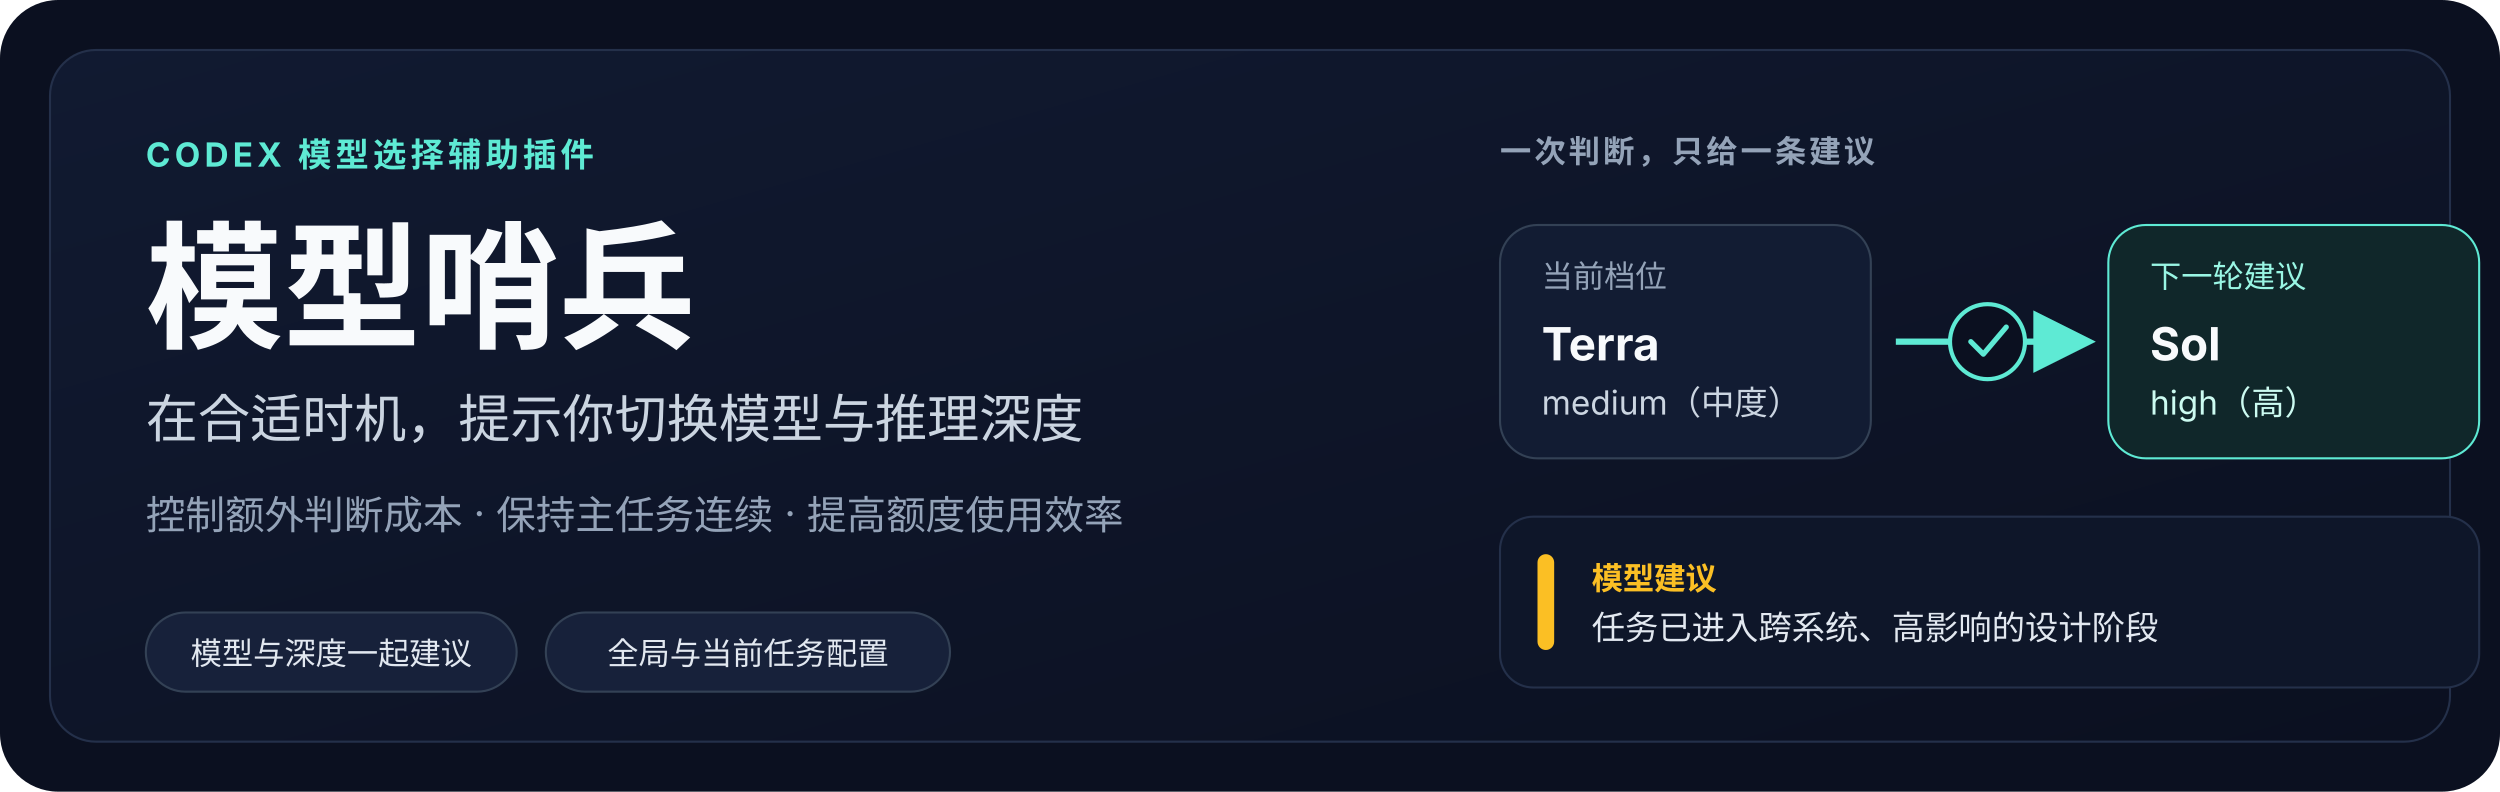
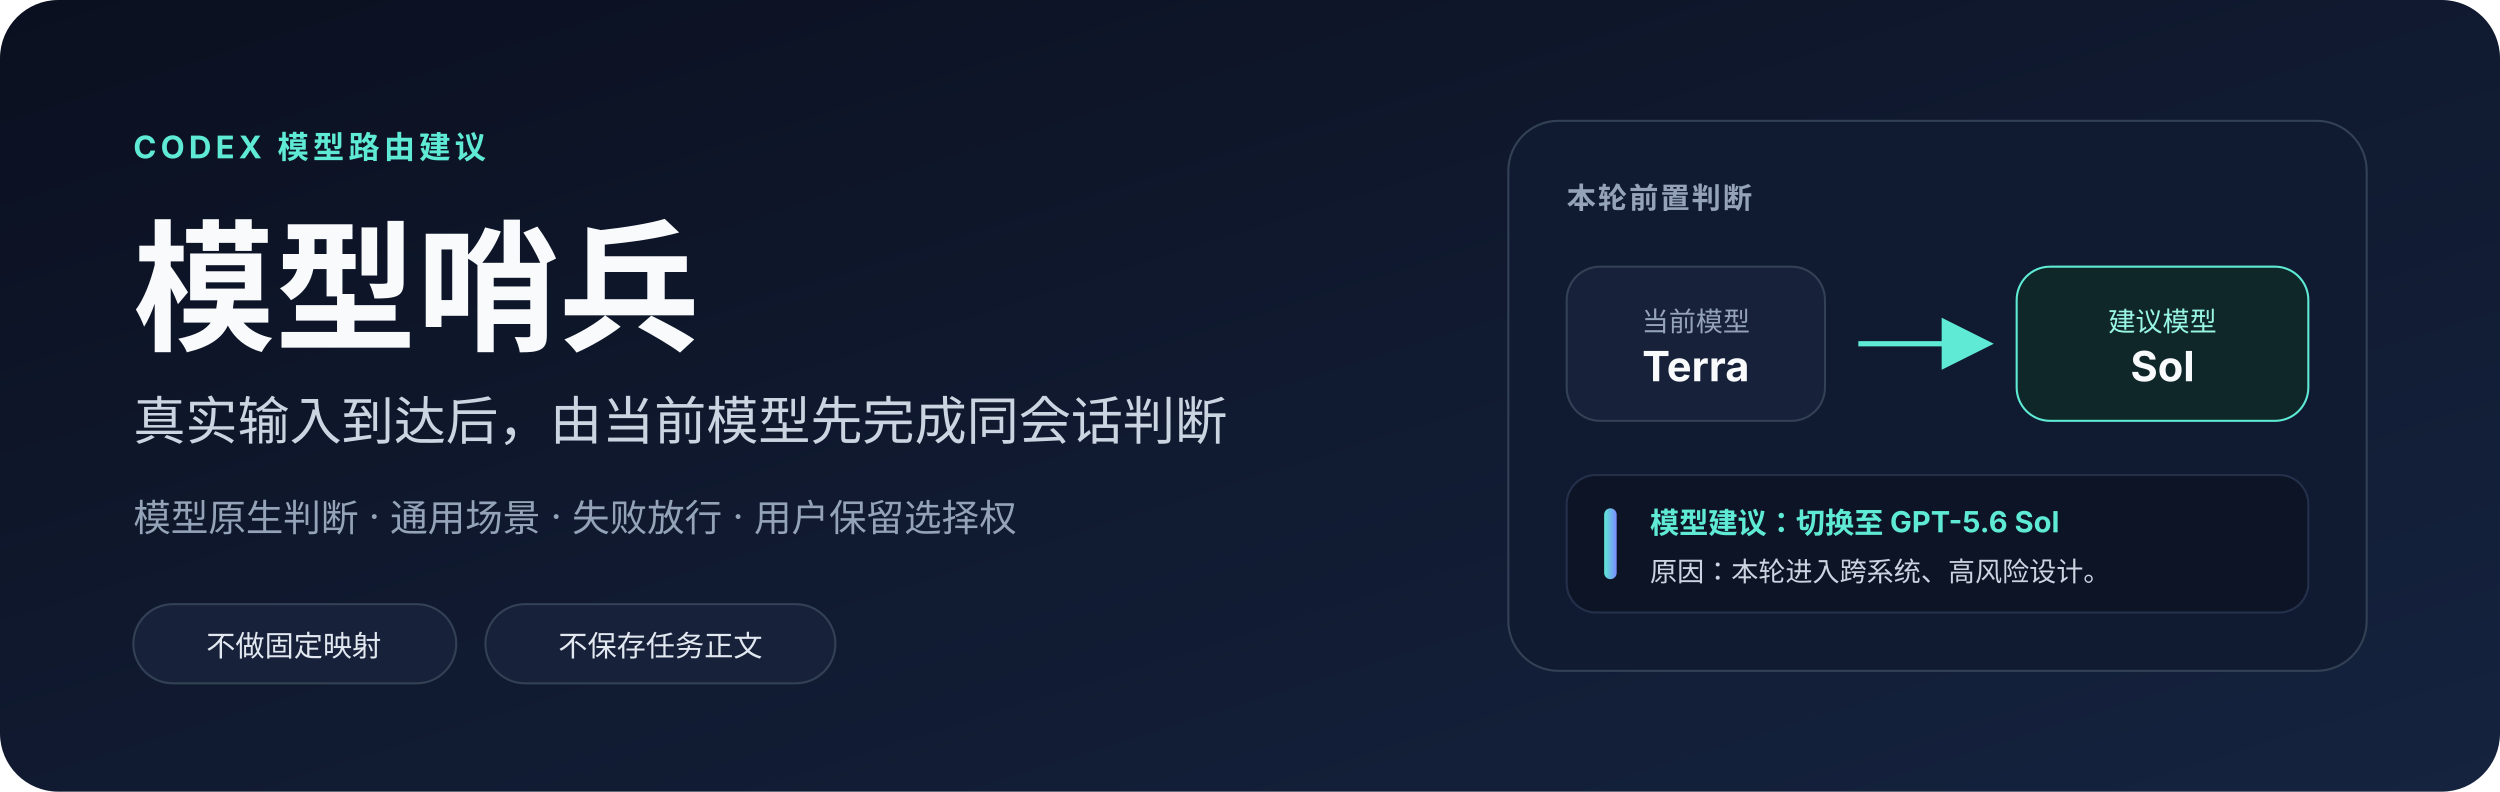
<svg xmlns="http://www.w3.org/2000/svg" width="1200" height="380" viewBox="0 0 1200 380" role="img" aria-labelledby="title desc">
  <defs>
-     <linearGradient id="panel" x1="0" y1="0" x2="1" y2="1">
-       <stop offset="0" stop-color="#111A31" />
-       <stop offset="1" stop-color="#0B1020" />
+     <linearGradient id="bg" x1="0" y1="0" x2="1" y2="1">
+       <stop stop-color="#0B1020" />
+       <stop offset="1" stop-color="#15233F" />
+     </linearGradient>
+     <linearGradient id="accent" x1="0" y1="0" x2="1" y2="0">
+       <stop stop-color="#5EEAD4" />
+       <stop offset="1" stop-color="#7C8CFF" />
    </linearGradient>
    <marker id="arrow" markerWidth="10" markerHeight="10" refX="8" refY="5" orient="auto">
-       <path d="M0,0 L10,5 L0,10 Z" fill="#5EEAD4" />
+       <path d="M0 0 10 5 0 10Z" fill="#5EEAD4" />
    </marker>
  </defs>
-   <rect width="1200" height="380" rx="28" fill="#0B1020" />
-   <rect x="24" y="24" width="1152" height="332" rx="22" fill="url(#panel)" stroke="#24304A" />
-   <g transform="translate(70 62)" font-family="-apple-system, BlinkMacSystemFont, 'Segoe UI', 'PingFang SC', sans-serif">
-     <text x="0" y="18" font-size="16" font-weight="700" letter-spacing="2" fill="#5EEAD4">CODEX 模型选择辅助插件</text>
-     <text x="0" y="100" font-size="66" font-weight="760" fill="#F8FAFC">模型哨兵</text>
-     <text x="0" y="148" font-size="25" font-weight="500" fill="#CBD5E1">在合适时机，提示你切换模型与推理深度</text>
-     <text x="0" y="192" font-size="19" fill="#94A3B8">控制额外判断成本 · 保持主任务连续 · 提高额度使用效率</text>
-     <g transform="translate(0 232)" font-family="ui-monospace, SFMono-Regular, Menlo, monospace">
-       <rect width="178" height="38" rx="19" fill="#17213A" stroke="#334155" />
-       <text x="89" y="25" text-anchor="middle" font-size="15" fill="#E2E8F0">模型与深度一起建议</text>
-       <rect x="192" width="194" height="38" rx="19" fill="#17213A" stroke="#334155" />
-       <text x="289" y="25" text-anchor="middle" font-size="15" fill="#E2E8F0">全局与当前任务配置</text>
+   <rect width="1200" height="380" rx="28" fill="url(#bg)" />
+   <g font-family="-apple-system,BlinkMacSystemFont,'Segoe UI','PingFang SC',sans-serif">
+     <g transform="translate(64 58)">
+       <text y="18" font-size="15" font-weight="700" letter-spacing="2" fill="#5EEAD4">CODEX 模型路由建议</text>
+       <text y="105" font-size="68" font-weight="760" fill="#F8FAFC">模型哨兵</text>
+       <text y="153" font-size="25" fill="#CBD5E1">真实输入到达后，由当前模型先完成同会话判断</text>
+       <text y="197" font-size="18" fill="#94A3B8">模型原生判断 · 通用场景 · 失败放行 · 用户保留选择权</text>
+       <g transform="translate(0 232)">
+         <rect width="155" height="38" rx="19" fill="#17213A" stroke="#334155" />
+         <text x="77" y="25" text-anchor="middle" font-size="14" fill="#E2E8F0">不做固定映射</text>
+         <rect x="169" width="168" height="38" rx="19" fill="#17213A" stroke="#334155" />
+         <text x="253" y="25" text-anchor="middle" font-size="14" fill="#E2E8F0">不保存任务正文</text>
+       </g>
    </g>
-   </g>
-   <g transform="translate(720 58)" font-family="-apple-system, BlinkMacSystemFont, 'Segoe UI', 'PingFang SC', sans-serif">
-     <text x="0" y="20" font-size="15" font-weight="700" letter-spacing="1.5" fill="#94A3B8">一次判断，只给一条建议</text>
-     <g transform="translate(0 50)">
-       <rect width="178" height="112" rx="18" fill="#121C33" stroke="#334155" />
-       <text x="20" y="30" font-size="15" fill="#94A3B8">当前档位</text>
-       <text x="20" y="65" font-size="22" font-weight="700" fill="#F8FAFC">Terra</text>
-       <text x="20" y="91" font-size="16" fill="#CBD5E1">medium（中度）</text>
-     </g>
-     <path d="M190 106 C238 106, 238 106, 280 106" fill="none" stroke="#5EEAD4" stroke-width="3" marker-end="url(#arrow)" />
-     <circle cx="234" cy="106" r="18" fill="#0B1020" stroke="#5EEAD4" stroke-width="2" />
-     <path d="M226 106 L232 112 L243 99" fill="none" stroke="#5EEAD4" stroke-width="2.5" stroke-linecap="round" stroke-linejoin="round" />
-     <g transform="translate(292 50)">
-       <rect width="178" height="112" rx="18" fill="#10272A" stroke="#5EEAD4" />
-       <text x="20" y="30" font-size="15" fill="#99F6E4">下一轮建议</text>
-       <text x="20" y="65" font-size="22" font-weight="700" fill="#F8FAFC">Sol</text>
-       <text x="20" y="91" font-size="16" fill="#CCFBF1">high（高）</text>
-     </g>
-     <g transform="translate(0 190)">
-       <rect width="470" height="82" rx="16" fill="#0E1629" stroke="#24304A" />
-       <rect x="18" y="18" width="8" height="46" rx="4" fill="#FBBF24" />
-       <text x="44" y="35" font-size="15" font-weight="700" fill="#FBBF24">模型建议</text>
-       <text x="44" y="59" font-size="16" fill="#E2E8F0">任务已进入跨系统、高影响的设计阶段</text>
+     <g transform="translate(724 58)">
+       <rect width="412" height="264" rx="24" fill="#101A30" stroke="#334155" />
+       <text x="28" y="42" font-size="14" font-weight="700" letter-spacing="1" fill="#94A3B8">本轮前置判断</text>
+       <g transform="translate(28 70)">
+         <rect width="124" height="74" rx="16" fill="#17213A" stroke="#334155" />
+         <text x="62" y="31" text-anchor="middle" font-size="13" fill="#94A3B8">当前模型</text>
+         <text x="62" y="55" text-anchor="middle" font-size="20" font-weight="700" fill="#F8FAFC">Terra</text>
+         <path d="M140 37H200" stroke="#5EEAD4" stroke-width="2.5" marker-end="url(#arrow)" />
+         <rect x="216" width="140" height="74" rx="16" fill="#10272A" stroke="#5EEAD4" />
+         <text x="286" y="31" text-anchor="middle" font-size="13" fill="#99F6E4">建议模型</text>
+         <text x="286" y="55" text-anchor="middle" font-size="20" font-weight="700" fill="#F8FAFC">Sol</text>
+       </g>
+       <rect x="28" y="170" width="356" height="66" rx="14" fill="#0D1426" stroke="#24304A" />
+       <rect x="46" y="186" width="6" height="34" rx="3" fill="url(#accent)" />
+       <text x="68" y="198" font-size="14" font-weight="700" fill="#5EEAD4">模型建议：切换至 GPT-5.6 Sol</text>
+       <text x="68" y="221" font-size="13" fill="#CBD5E1">原因：本轮进入跨系统、高风险设计。</text>
    </g>
  </g>
</svg>
